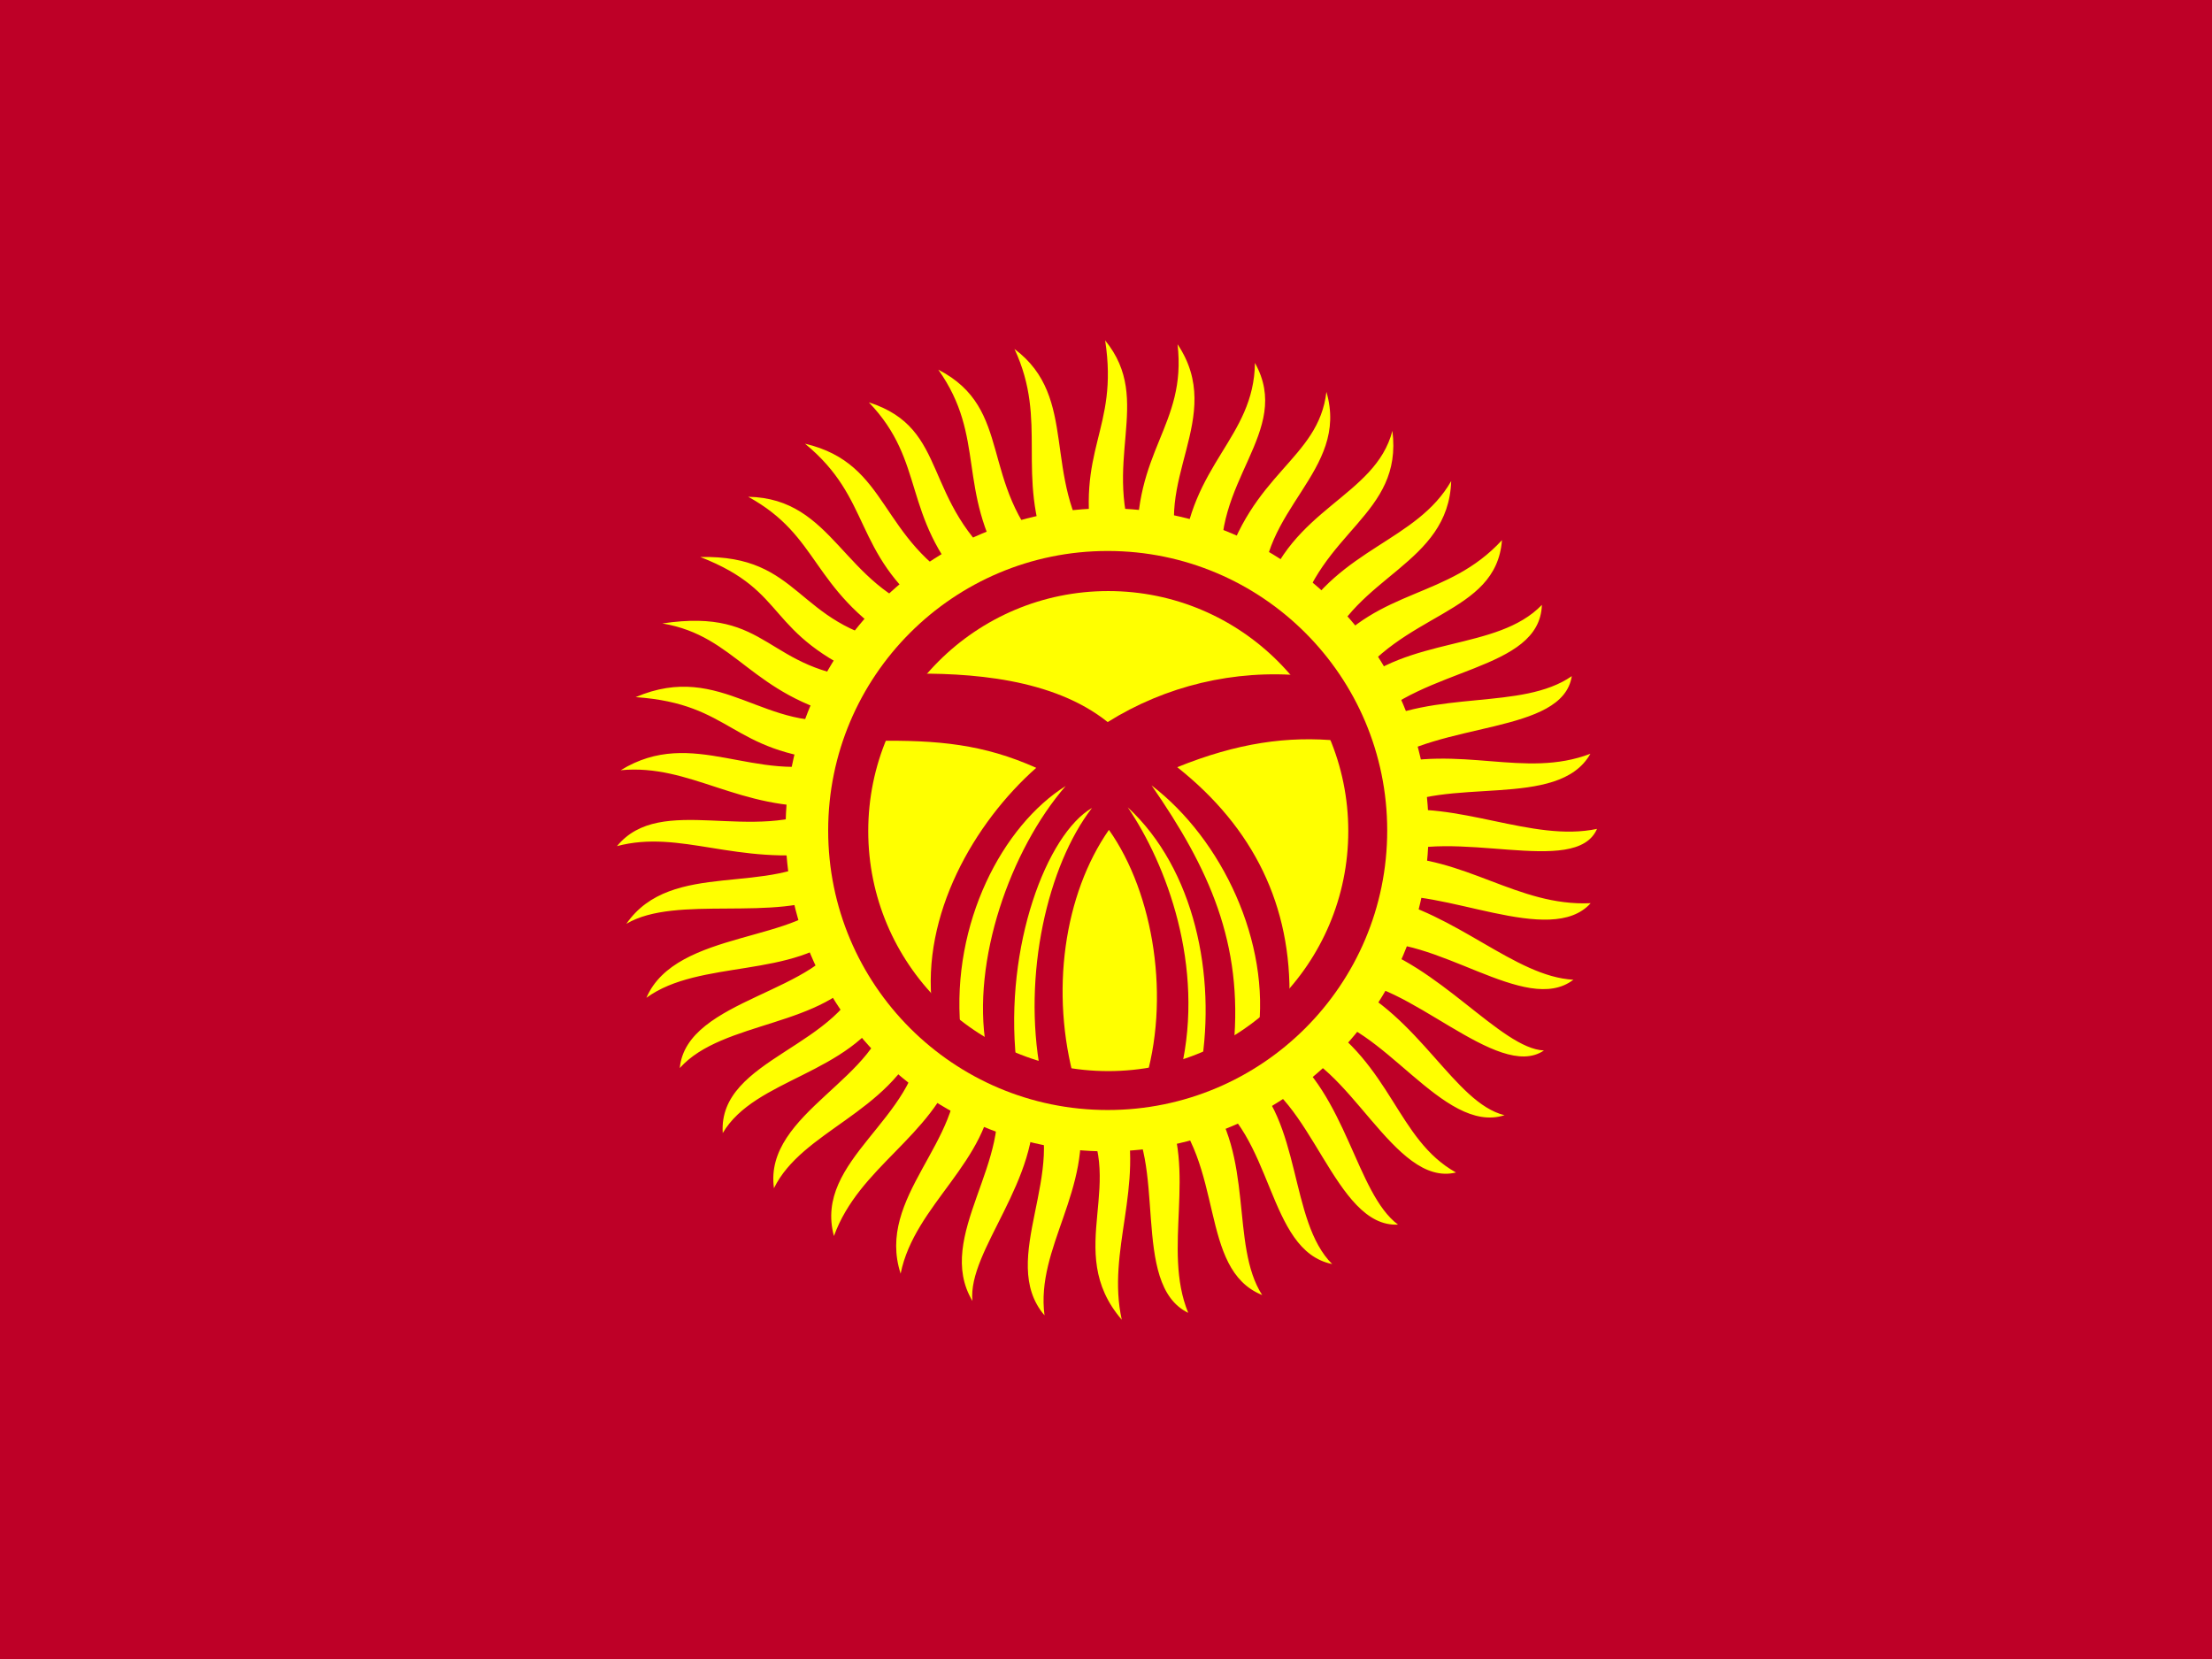
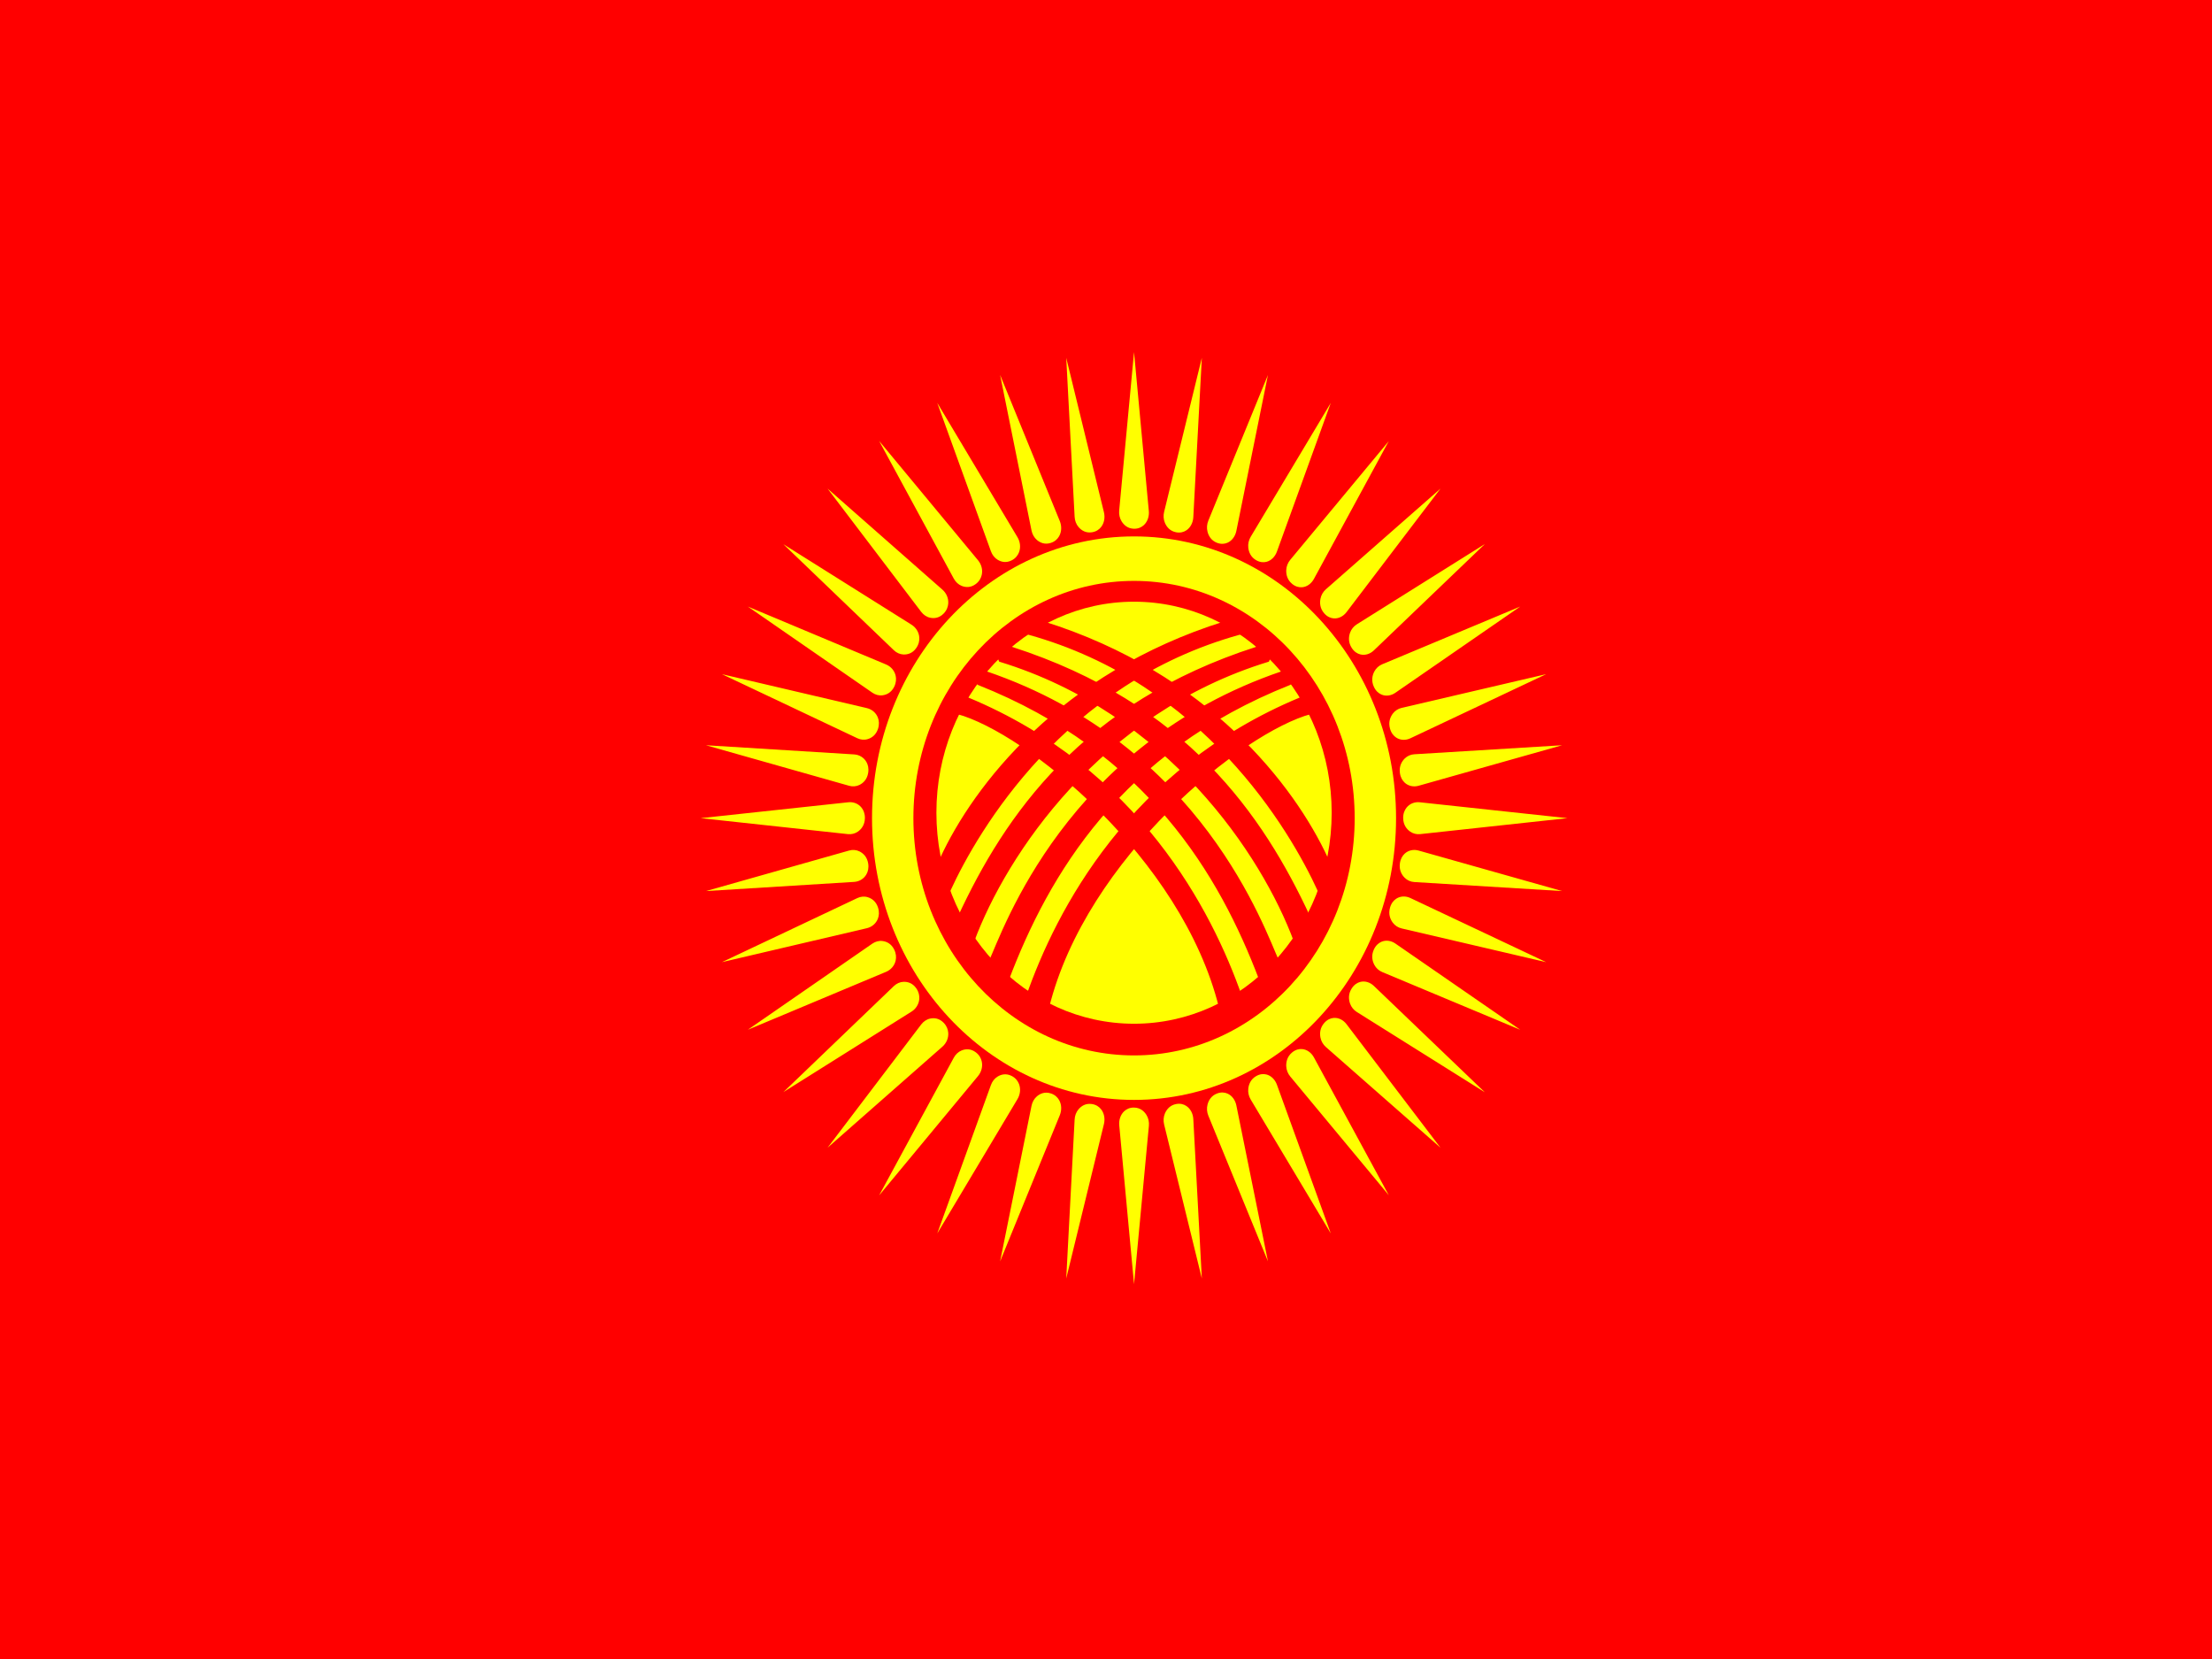
- <svg xmlns="http://www.w3.org/2000/svg" height="480" width="640">
-   <defs>
+ <svg xmlns="http://www.w3.org/2000/svg" height="480" width="640" version="1.1" id="svg7">
+   <defs id="defs1">
    <clipPath id="a">
-       <path fill-opacity=".67" d="M-84.949 0h682.67v512h-682.67z" />
+       <path fill-opacity=".67" d="M-84.949 0h682.67v512h-682.67z" id="path1" />
    </clipPath>
  </defs>
-   <g clip-path="url(#a)" fill-rule="evenodd" transform="translate(79.64) scale(.9375)">
-     <path fill="#be0027" d="M-128 0h768.77v512H-128z" />
-     <path d="M105.45 261.14c13.658-16.61 41.95-.399 65.045-12.359-27.358 1.504-42.27-13.129-63.884-11.078 22.395-13.757 41.461 4.5 66.502-2.839-33.165-2.79-31.727-17.615-61.884-19.72 26.788-11.426 40.036 11.75 66.276 6.479-30.927-7.14-35.045-25.356-58.039-29.212 33.608-5.073 31.417 14.794 64.364 17.22-33.441-14.345-24.676-26.797-52.645-37.723 31.297-.74 29.222 20.95 60.93 26.64-27.144-17.22-23.791-32.935-46.149-45.232 26.524.48 29.114 27.629 56.184 36.04-24.148-19.16-17.797-35.313-38.664-52.423 26.383 6.188 22.542 29.61 50.019 44.552-20.363-22.615-12.55-38.805-30.314-57.318 25.374 8.172 15.735 30.432 42.065 51.595-15.094-24.855-5.775-40.707-20.629-61.677 23.559 12.166 12.151 34.872 34.023 57.558-10.295-25.508.015-41.352-10.507-63.941 20.152 15.057 8.166 39.323 24.422 62.472-5.926-31.92 7.841-37.17 3.557-65.124 15.306 18.79-1.802 37.58 9.949 65.26-1.43-31.476 15.294-38.795 12.394-64.067 15.169 22.645-8.507 42.353 1.395 66.605 2.56-29.864 22.185-37.597 22.49-60.836 11.933 21.332-14.111 36.672-9.884 64.955 8.57-31.196 29.476-35.051 31.943-56.025 7.235 24.678-21.265 36.15-19.598 63.5 8.489-27.735 34.62-30.988 39.962-51.475 3.297 26.107-22.4 30.742-29.635 59.585 13.512-23.54 37.143-25.471 47.783-44.09-.835 25.816-29.844 29.2-38.748 53.373 16.725-20.51 37.691-16.95 54.415-35.135-1.765 23.299-31.293 21.982-47.009 46.104 18.136-16.732 45.435-11.718 59.33-26.125-.674 20.608-36.908 19.059-53.996 37.479 21.075-11.545 47.757-4.764 63.225-15.487-2.826 18.068-41.076 13.845-59.356 27.946 25.211-6.985 44.677 3.81 65.102-3.995-9.94 17.587-44.634 6.455-63.054 17.888 21.88-3.705 45.126 9.55 65.091 5.297-6.562 15.201-44.58-.918-65.09 8.538 24.51-.215 40.402 15.434 63.133 14.4-12.363 13.762-45.788-5.163-65.262-1.93 23.76 4.914 41.911 24.601 59.926 25.55-14.784 11.351-42.423-14.498-64.864-11.216 23.105 6.185 42.516 32.472 55.774 33.048-14.284 9.762-42.517-22.464-61.86-21.319 23.495 10.62 34.271 37.515 49.697 41.296-19.099 6.128-37.868-29.217-58.39-30.442 23.771 14.993 25.114 37.918 43.417 48.124-19.257 4.708-32.964-35.167-53.259-38.532 19.49 14.327 22.428 44.931 35.351 54.608-19.607 1.036-26.692-40.714-46.787-46.678 17.216 14.38 13.094 45.58 26.48 58.863-20.426-4.19-17.793-40.538-39.118-52.778 15.32 19.32 7.527 46.846 17.512 62.337-19.87-8.038-11.24-40.568-30.21-58.99 10.348 20.582-.774 44.586 7.387 64.486-18.153-8.854-5.944-47.384-19.856-62.666 6.395 23.786-5.4 43.47-.646 64.794-18.559-21.526 2.817-43.189-13.281-65.125 4.273 25.177-13.336 42.697-10.567 63.771-14.716-17.19 7.905-44.774-3.528-66.478 2.462 24.754-20.276 46.44-18.715 62.03-11.978-19.968 13.298-43.583 6.53-66.286-1.425 23.572-24.37 36.382-28.691 57.856-7.713-23.689 19.564-40.812 17.209-64.09-7.811 22.144-29.982 31.023-37.793 52.484-6.395-23.623 25.914-36.167 26.768-61.02-9.987 23.308-36.522 28.426-45.28 46.264-3.269-23.5 33.808-34.007 35.188-56.275-11.936 21.382-40.97 22.25-50.991 39.254-1.52-23.416 37.582-26.316 43.72-50.825-11.882 18.278-43.734 15.907-56.986 30.767 2.09-21.722 44.388-23.066 51.129-42.6-15.723 15.168-44.963 8.882-61.426 20.913 9.163-21.335 48.838-16.812 57.808-32.267-17.564 9.164-48.68.28-63.997 9.444 13.92-20.206 44.803-8.135 62.28-22.05-28.428 4.143-45.506-7.17-65.182-1.933z" fill="#ff0" />
-     <path d="M355.939 256.111c0 54.8-44.424 99.223-99.223 99.223-54.8 0-99.222-44.424-99.222-99.223 0-54.8 44.424-99.222 99.222-99.222 54.8 0 99.223 44.423 99.223 99.222z" fill="#ff0" />
-     <path d="M343.17 256.307c0 47.644-38.623 86.265-86.265 86.265-47.643 0-86.264-38.622-86.264-86.265s38.622-86.264 86.264-86.264c47.644 0 86.265 38.622 86.265 86.264z" fill="#be0027" />
-     <path d="M331.156 256.487c0 40.911-33.164 74.075-74.074 74.075-40.911 0-74.075-33.165-74.075-74.075 0-40.91 33.165-74.075 74.075-74.075 40.91 0 74.074 33.165 74.074 74.075z" fill="#ff0" />
-     <path d="M194.04 207.95c20.501-.451 46.033 1.418 62.859 14.893 17.859-11.154 39.005-16.311 60.54-14.313l11.025 20.115c-15.989-1.613-31.591.646-50.095 8.124 23.597 18.696 35.395 42.81 34.622 72.144-2.707 3.352-6.963 7.091-9.67 10.443 3.932-28.496-11.09-60.279-32.881-76.978 17.73 25.596 28.304 48.676 25.339 80.46-3.16 1.87-6.9 4.513-10.058 6.383 4.64-28.045-1.933-60.926-22.63-80.074 11.927 17.537 23.855 48.999 16.44 81.04-3.224.968-8.188 3.676-11.411 4.643 8.317-26.239 3.093-59.056-10.832-78.719-13.796 19.794-18.31 50.029-10.445 77.946-3.869-.967-6.77-2.128-10.637-3.095-5.673-30.043 2.193-63.957 15.86-81.62-13.925 8.06-27.078 42.614-23.404 77.946-3.352-1.547-5.932-2.708-9.283-4.256-4.513-26.369 7.413-60.666 24.564-80.46-19.471 12.25-35.266 42.294-32.494 74.658-2.966-2.643-5.739-3.932-8.704-6.575-3.417-28.24 12.894-56.67 32.106-73.691-16.182-7.222-30.043-8.64-50.094-8.318 3.159-6.512 6.125-14.183 9.284-20.695z" fill="#be0027" />
+   <rect style="fill:#ff0000;fill-opacity:1;stroke-width:0.995" id="rect7" width="640" height="480" x="0" y="0" />
+   <ellipse id="circle1009" class="cls-2" cx="328.112" cy="236.718" style="fill:#ff0000;stroke-width:0px" rx="82.458" ry="88.67" />
+   <path id="path1043" class="cls-1" d="m 328.112,371.561 -4.276,-45.958 c -0.146,-1.545 0.359,-3.118 1.463,-4.119 0.658,-0.594 1.569,-1.051 2.813,-1.03 1.835,0.036 2.946,1.094 3.591,2.131 0.579,0.922 0.805,2.045 0.705,3.154 l -4.296,45.815 z M 453.509,236.718 410.77,232.12 c -1.436,-0.157 -2.899,0.386 -3.83,1.573 -0.552,0.708 -0.978,1.688 -0.958,3.025 0.033,1.974 1.017,3.168 1.982,3.861 0.858,0.622 1.902,0.865 2.933,0.758 l 42.606,-4.619 z m -1.543,21.095 -41.542,-11.727 c -1.396,-0.393 -2.919,-0.107 -4.01,0.908 -0.652,0.608 -1.21,1.509 -1.383,2.825 -0.259,1.959 0.545,3.297 1.39,4.147 0.758,0.758 1.756,1.18 2.786,1.237 z m -4.595,20.573 -39.327,-18.571 c -1.323,-0.622 -2.866,-0.594 -4.09,0.222 -0.731,0.493 -1.416,1.28 -1.776,2.56 -0.539,1.888 0.06,3.347 0.771,4.326 0.638,0.872 1.563,1.459 2.574,1.695 z m -7.528,19.55 -36.142,-24.956 c -1.21,-0.837 -2.746,-1.073 -4.076,-0.465 -0.798,0.365 -1.583,1.03 -2.128,2.224 -0.805,1.773 -0.432,3.318 0.133,4.405 0.505,0.973 1.33,1.702 2.294,2.102 l 39.913,16.69 z m -10.281,18.042 -32.066,-30.727 c -1.077,-1.03 -2.554,-1.523 -3.957,-1.144 -0.838,0.222 -1.716,0.751 -2.427,1.845 -1.057,1.616 -0.911,3.204 -0.512,4.376 0.359,1.044 1.064,1.902 1.962,2.467 l 36.993,23.197 z m -12.781,16.089 -27.198,-35.747 c -0.911,-1.201 -2.301,-1.931 -3.744,-1.795 -0.858,0.079 -1.802,0.451 -2.66,1.409 -1.277,1.423 -1.363,3.01 -1.137,4.233 0.2,1.094 0.778,2.059 1.576,2.767 z m -14.962,13.744 -21.665,-39.88 c -0.725,-1.337 -1.995,-2.295 -3.431,-2.403 -0.858,-0.064 -1.842,0.143 -2.833,0.944 -1.47,1.187 -1.782,2.746 -1.742,3.99 0.04,1.108 0.465,2.167 1.157,2.996 z m -16.778,11.055 -15.594,-43.034 c -0.525,-1.444 -1.636,-2.603 -3.039,-2.953 -0.838,-0.207 -1.842,-0.164 -2.939,0.458 -1.623,0.922 -2.161,2.41 -2.301,3.647 -0.126,1.101 0.146,2.217 0.705,3.154 z m -18.181,8.095 -9.144,-45.129 c -0.306,-1.516 -1.237,-2.846 -2.574,-3.425 -0.798,-0.35 -1.795,-0.472 -2.966,-0.043 -1.736,0.644 -2.487,2.017 -2.8,3.218 -0.286,1.073 -0.18,2.217 0.239,3.232 l 17.25,42.147 z m -19.132,4.941 -2.467,-46.108 c -0.08,-1.552 -0.805,-3.018 -2.042,-3.819 -0.738,-0.479 -1.702,-0.772 -2.926,-0.543 -1.809,0.343 -2.746,1.573 -3.238,2.703 -0.432,1.008 -0.499,2.16 -0.233,3.232 z m -145.014,-133.184 42.739,-4.598 c 1.436,-0.157 2.899,0.386 3.83,1.573 0.552,0.708 0.978,1.688 0.958,3.025 -0.033,1.974 -1.017,3.168 -1.982,3.861 -0.858,0.622 -1.902,0.865 -2.933,0.758 l -42.606,-4.619 z m 1.543,-21.095 42.878,2.653 c 1.443,0.086 2.806,0.865 3.551,2.195 0.446,0.794 0.718,1.831 0.505,3.146 -0.319,1.945 -1.463,2.953 -2.514,3.482 -0.938,0.465 -2.008,0.536 -3.006,0.25 z m 4.595,-20.573 41.967,9.832 c 1.41,0.329 2.647,1.33 3.185,2.767 0.326,0.858 0.439,1.931 0.04,3.189 -0.598,1.866 -1.875,2.674 -2.992,3.01 -0.997,0.307 -2.061,0.193 -3.006,-0.257 L 208.854,195.043 Z m 7.528,-19.55 40.019,16.769 c 1.343,0.565 2.421,1.759 2.746,3.268 0.193,0.901 0.153,1.981 -0.426,3.161 -0.858,1.745 -2.241,2.324 -3.391,2.474 -1.024,0.136 -2.061,-0.157 -2.933,-0.758 z m 10.281,-18.042 37.086,23.297 c 1.244,0.779 2.135,2.145 2.234,3.69 0.06,0.922 -0.133,1.981 -0.878,3.046 -1.104,1.58 -2.554,1.916 -3.711,1.874 -1.031,-0.043 -2.015,-0.501 -2.786,-1.244 z m 12.781,-16.089 33.243,29.247 c 1.117,0.98 1.795,2.474 1.669,4.026 -0.073,0.922 -0.419,1.938 -1.31,2.86 -1.323,1.373 -2.8,1.466 -3.937,1.223 -1.017,-0.215 -1.915,-0.837 -2.574,-1.695 z m 14.962,-13.744 28.574,34.481 c 0.958,1.158 1.416,2.746 1.064,4.255 -0.206,0.901 -0.698,1.845 -1.716,2.61 -1.503,1.137 -2.979,0.98 -4.07,0.551 -0.971,-0.386 -1.769,-1.144 -2.294,-2.109 l -21.572,-39.78 z m 16.778,-11.055 23.208,38.865 c 0.778,1.301 0.997,2.953 0.432,4.383 -0.339,0.858 -0.958,1.702 -2.068,2.288 -1.649,0.865 -3.086,0.465 -4.096,-0.143 -0.904,-0.543 -1.583,-1.43 -1.955,-2.467 l -15.521,-42.919 z m 18.181,-8.095 17.27,42.29 c 0.579,1.423 0.552,3.082 -0.206,4.398 -0.459,0.787 -1.19,1.523 -2.381,1.909 -1.756,0.579 -3.112,-0.064 -4.023,-0.83 -0.811,-0.686 -1.357,-1.68 -1.576,-2.767 z m 19.132,-4.941 10.906,44.671 c 0.366,1.502 0.1,3.139 -0.845,4.312 -0.565,0.701 -1.403,1.301 -2.627,1.487 -1.822,0.279 -3.066,-0.586 -3.857,-1.495 -0.705,-0.815 -1.097,-1.888 -1.15,-2.996 z m 19.617,-1.659 4.276,45.958 c 0.146,1.545 -0.359,3.118 -1.463,4.119 -0.658,0.594 -1.569,1.051 -2.813,1.03 -1.835,-0.036 -2.946,-1.094 -3.591,-2.131 -0.579,-0.922 -0.805,-2.045 -0.705,-3.154 l 4.296,-45.815 z m -19.617,268.027 10.906,-44.671 c 0.366,-1.502 0.1,-3.139 -0.845,-4.312 -0.565,-0.701 -1.403,-1.301 -2.627,-1.487 -1.822,-0.279 -3.066,0.586 -3.857,1.495 -0.705,0.815 -1.097,1.888 -1.15,2.996 z m -19.132,-4.941 17.27,-42.29 c 0.579,-1.423 0.552,-3.082 -0.206,-4.398 -0.459,-0.787 -1.19,-1.523 -2.381,-1.909 -1.756,-0.579 -3.112,0.064 -4.023,0.829 -0.811,0.686 -1.357,1.68 -1.576,2.767 z m -18.181,-8.095 23.208,-38.865 c 0.778,-1.301 0.997,-2.953 0.432,-4.383 -0.339,-0.858 -0.958,-1.702 -2.068,-2.288 -1.649,-0.865 -3.086,-0.465 -4.096,0.143 -0.904,0.543 -1.583,1.43 -1.955,2.467 l -15.521,42.919 z m -16.778,-11.055 28.574,-34.481 c 0.958,-1.158 1.416,-2.746 1.064,-4.255 -0.206,-0.901 -0.698,-1.845 -1.716,-2.61 -1.503,-1.137 -2.979,-0.98 -4.07,-0.551 -0.971,0.386 -1.769,1.144 -2.294,2.11 l -21.572,39.78 z m -14.962,-13.744 33.243,-29.247 c 1.117,-0.98 1.795,-2.474 1.669,-4.026 -0.073,-0.922 -0.419,-1.938 -1.31,-2.86 -1.323,-1.373 -2.8,-1.466 -3.937,-1.223 -1.017,0.215 -1.915,0.837 -2.574,1.695 z m -12.781,-16.089 37.086,-23.297 c 1.244,-0.779 2.135,-2.145 2.234,-3.69 0.06,-0.922 -0.133,-1.981 -0.878,-3.046 -1.104,-1.58 -2.554,-1.916 -3.711,-1.874 -1.031,0.043 -2.015,0.501 -2.786,1.244 z m -10.281,-18.042 40.019,-16.769 c 1.343,-0.565 2.421,-1.759 2.746,-3.268 0.193,-0.901 0.153,-1.981 -0.426,-3.161 -0.858,-1.745 -2.241,-2.324 -3.391,-2.474 -1.024,-0.136 -2.061,0.157 -2.933,0.758 z m -7.528,-19.55 41.967,-9.832 c 1.41,-0.329 2.647,-1.33 3.185,-2.767 0.326,-0.858 0.439,-1.931 0.04,-3.189 -0.598,-1.866 -1.875,-2.674 -2.992,-3.01 -0.997,-0.307 -2.061,-0.193 -3.006,0.257 l -39.194,18.549 z m -4.595,-20.573 42.878,-2.653 c 1.443,-0.086 2.806,-0.865 3.551,-2.195 0.446,-0.794 0.718,-1.831 0.505,-3.146 -0.319,-1.945 -1.463,-2.953 -2.514,-3.482 -0.938,-0.465 -2.008,-0.536 -3.006,-0.25 z m 143.471,-154.279 -2.467,46.109 c -0.08,1.552 -0.805,3.018 -2.042,3.819 -0.738,0.479 -1.702,0.772 -2.926,0.543 -1.809,-0.343 -2.746,-1.573 -3.238,-2.703 -0.432,-1.008 -0.499,-2.16 -0.233,-3.232 z m 19.132,4.941 -9.144,45.129 c -0.306,1.516 -1.237,2.846 -2.574,3.425 -0.798,0.35 -1.795,0.472 -2.966,0.043 -1.736,-0.644 -2.487,-2.017 -2.8,-3.218 -0.286,-1.073 -0.18,-2.217 0.239,-3.232 l 17.25,-42.147 z m 18.181,8.095 -15.594,43.034 c -0.525,1.444 -1.636,2.603 -3.039,2.953 -0.838,0.207 -1.842,0.164 -2.939,-0.458 -1.623,-0.922 -2.161,-2.41 -2.301,-3.647 -0.126,-1.101 0.146,-2.217 0.705,-3.154 z m 16.778,11.055 -21.665,39.88 c -0.725,1.337 -1.995,2.295 -3.431,2.403 -0.858,0.064 -1.842,-0.143 -2.833,-0.944 -1.47,-1.187 -1.782,-2.746 -1.742,-3.99 0.04,-1.108 0.465,-2.167 1.157,-2.996 z m 14.962,13.744 -27.198,35.747 c -0.911,1.201 -2.301,1.931 -3.744,1.795 -0.858,-0.079 -1.802,-0.451 -2.66,-1.409 -1.277,-1.423 -1.363,-3.01 -1.137,-4.233 0.2,-1.094 0.778,-2.059 1.576,-2.767 z m 12.781,16.089 -32.066,30.727 c -1.077,1.03 -2.554,1.523 -3.957,1.144 -0.838,-0.222 -1.716,-0.751 -2.427,-1.845 -1.057,-1.616 -0.911,-3.204 -0.512,-4.376 0.359,-1.044 1.064,-1.902 1.962,-2.467 l 36.993,-23.197 z m 10.281,18.042 -36.142,24.956 c -1.21,0.837 -2.746,1.073 -4.076,0.465 -0.798,-0.365 -1.583,-1.03 -2.128,-2.224 -0.805,-1.773 -0.432,-3.318 0.133,-4.405 0.505,-0.973 1.33,-1.702 2.294,-2.102 l 39.913,-16.69 z m 7.528,19.55 -39.327,18.571 c -1.323,0.622 -2.866,0.594 -4.09,-0.222 -0.731,-0.493 -1.416,-1.28 -1.776,-2.56 -0.539,-1.888 0.06,-3.347 0.771,-4.326 0.638,-0.872 1.563,-1.459 2.574,-1.695 z m 4.595,20.573 -41.542,11.727 c -1.396,0.393 -2.919,0.107 -4.01,-0.908 -0.652,-0.608 -1.21,-1.509 -1.383,-2.825 -0.259,-1.959 0.545,-3.297 1.39,-4.147 0.758,-0.758 1.756,-1.18 2.786,-1.237 z" style="fill:#ffff00;stroke-width:0px" />
+   <ellipse id="circle1015" class="cls-1" cx="328.112" cy="236.718" style="fill:#ffff00;stroke-width:0px" rx="75.809" ry="81.519" />
+   <g id="g26230" transform="matrix(0.1512766,0,0,0.1626727,118.5943,191.8199)">
+     <circle class="cls-2" cx="1385" cy="276" r="422" id="circle26220" style="fill:#ff0000;stroke-width:0px" />
+     <ellipse style="fill:#ffff00;fill-opacity:1;stroke:none;stroke-width:2.845;stroke-opacity:1;paint-order:markers fill stroke" id="ellipse26222" cx="1385" cy="266.328" rx="378" ry="375.316" />
+     <ellipse class="cls-3" cx="1385" cy="251.427" rx="381.383" ry="375.316" id="ellipse26224" style="fill:none;stroke-width:0px" />
+     <path id="path26226" style="fill:#ff0000;fill-opacity:1;stroke:#ff0000;stroke-width:3.999;stroke-dasharray:none;stroke-opacity:1;paint-order:markers fill stroke" d="m 1211.802,-72.044 -26.01,-14.945 -2.384,34.769 C 1518.723,34.35 1683.749,294.243 1738.247,404.709 l 43.354,-24.152 -27.811,-33.349 C 1690.43,219.728 1525.597,19.319 1211.802,-72.044 Z m -61.033,45.209 -37.385,-10.503 15.111,33.297 C 1449.829,87.352 1630.755,339.555 1692.658,494.849 l 32.051,-9.819 -4.638,-33.181 C 1630.19,271.424 1483.019,72.736 1150.769,-26.835 Z m -48.415,43.589 -30.346,-8.578 15.039,28.967 c 324.426,119.716 462.874,338.478 539.3,526.09 l 40.437,-5.795 -6.243,-26.843 C 1633.916,477.01 1514.052,147.401 1102.354,16.753 Z M 1589.364,592.915 C 1532.398,441.468 1392.975,189.348 1067.362,63.308 l -27.42,-5.482 7.122,31.056 c 129.607,32.356 430.658,254.759 502.387,523.68 l 38.718,4.87 z" />
+     <path id="path26228" style="fill:#ff0000;fill-opacity:1;stroke:#ff0000;stroke-width:3.999;stroke-dasharray:none;stroke-opacity:1;paint-order:markers fill stroke" d="m 1558.198,-72.044 26.01,-14.945 2.384,34.769 C 1251.277,34.35 1086.251,294.243 1031.753,404.709 l -43.354,-24.152 27.811,-33.349 c 63.361,-127.479 228.194,-327.887 541.989,-419.251 z m 61.033,45.209 37.385,-10.503 -15.111,33.297 C 1320.171,87.352 1139.245,339.555 1077.342,494.849 l -32.051,-9.819 4.638,-33.181 c 89.881,-180.425 237.052,-379.114 569.303,-478.685 z m 48.415,43.589 30.346,-8.578 -15.039,28.967 c -324.426,119.716 -462.874,338.478 -539.3,526.09 l -40.437,-5.795 6.243,-26.843 c 26.624,-53.584 146.488,-383.193 558.186,-513.84 z M 1180.636,592.915 c 56.967,-151.447 196.39,-403.566 522.002,-529.607 l 27.42,-5.482 -7.122,31.056 C 1593.329,121.238 1292.277,343.641 1220.549,612.562 l -38.718,4.87 z" />
  </g>
</svg>
